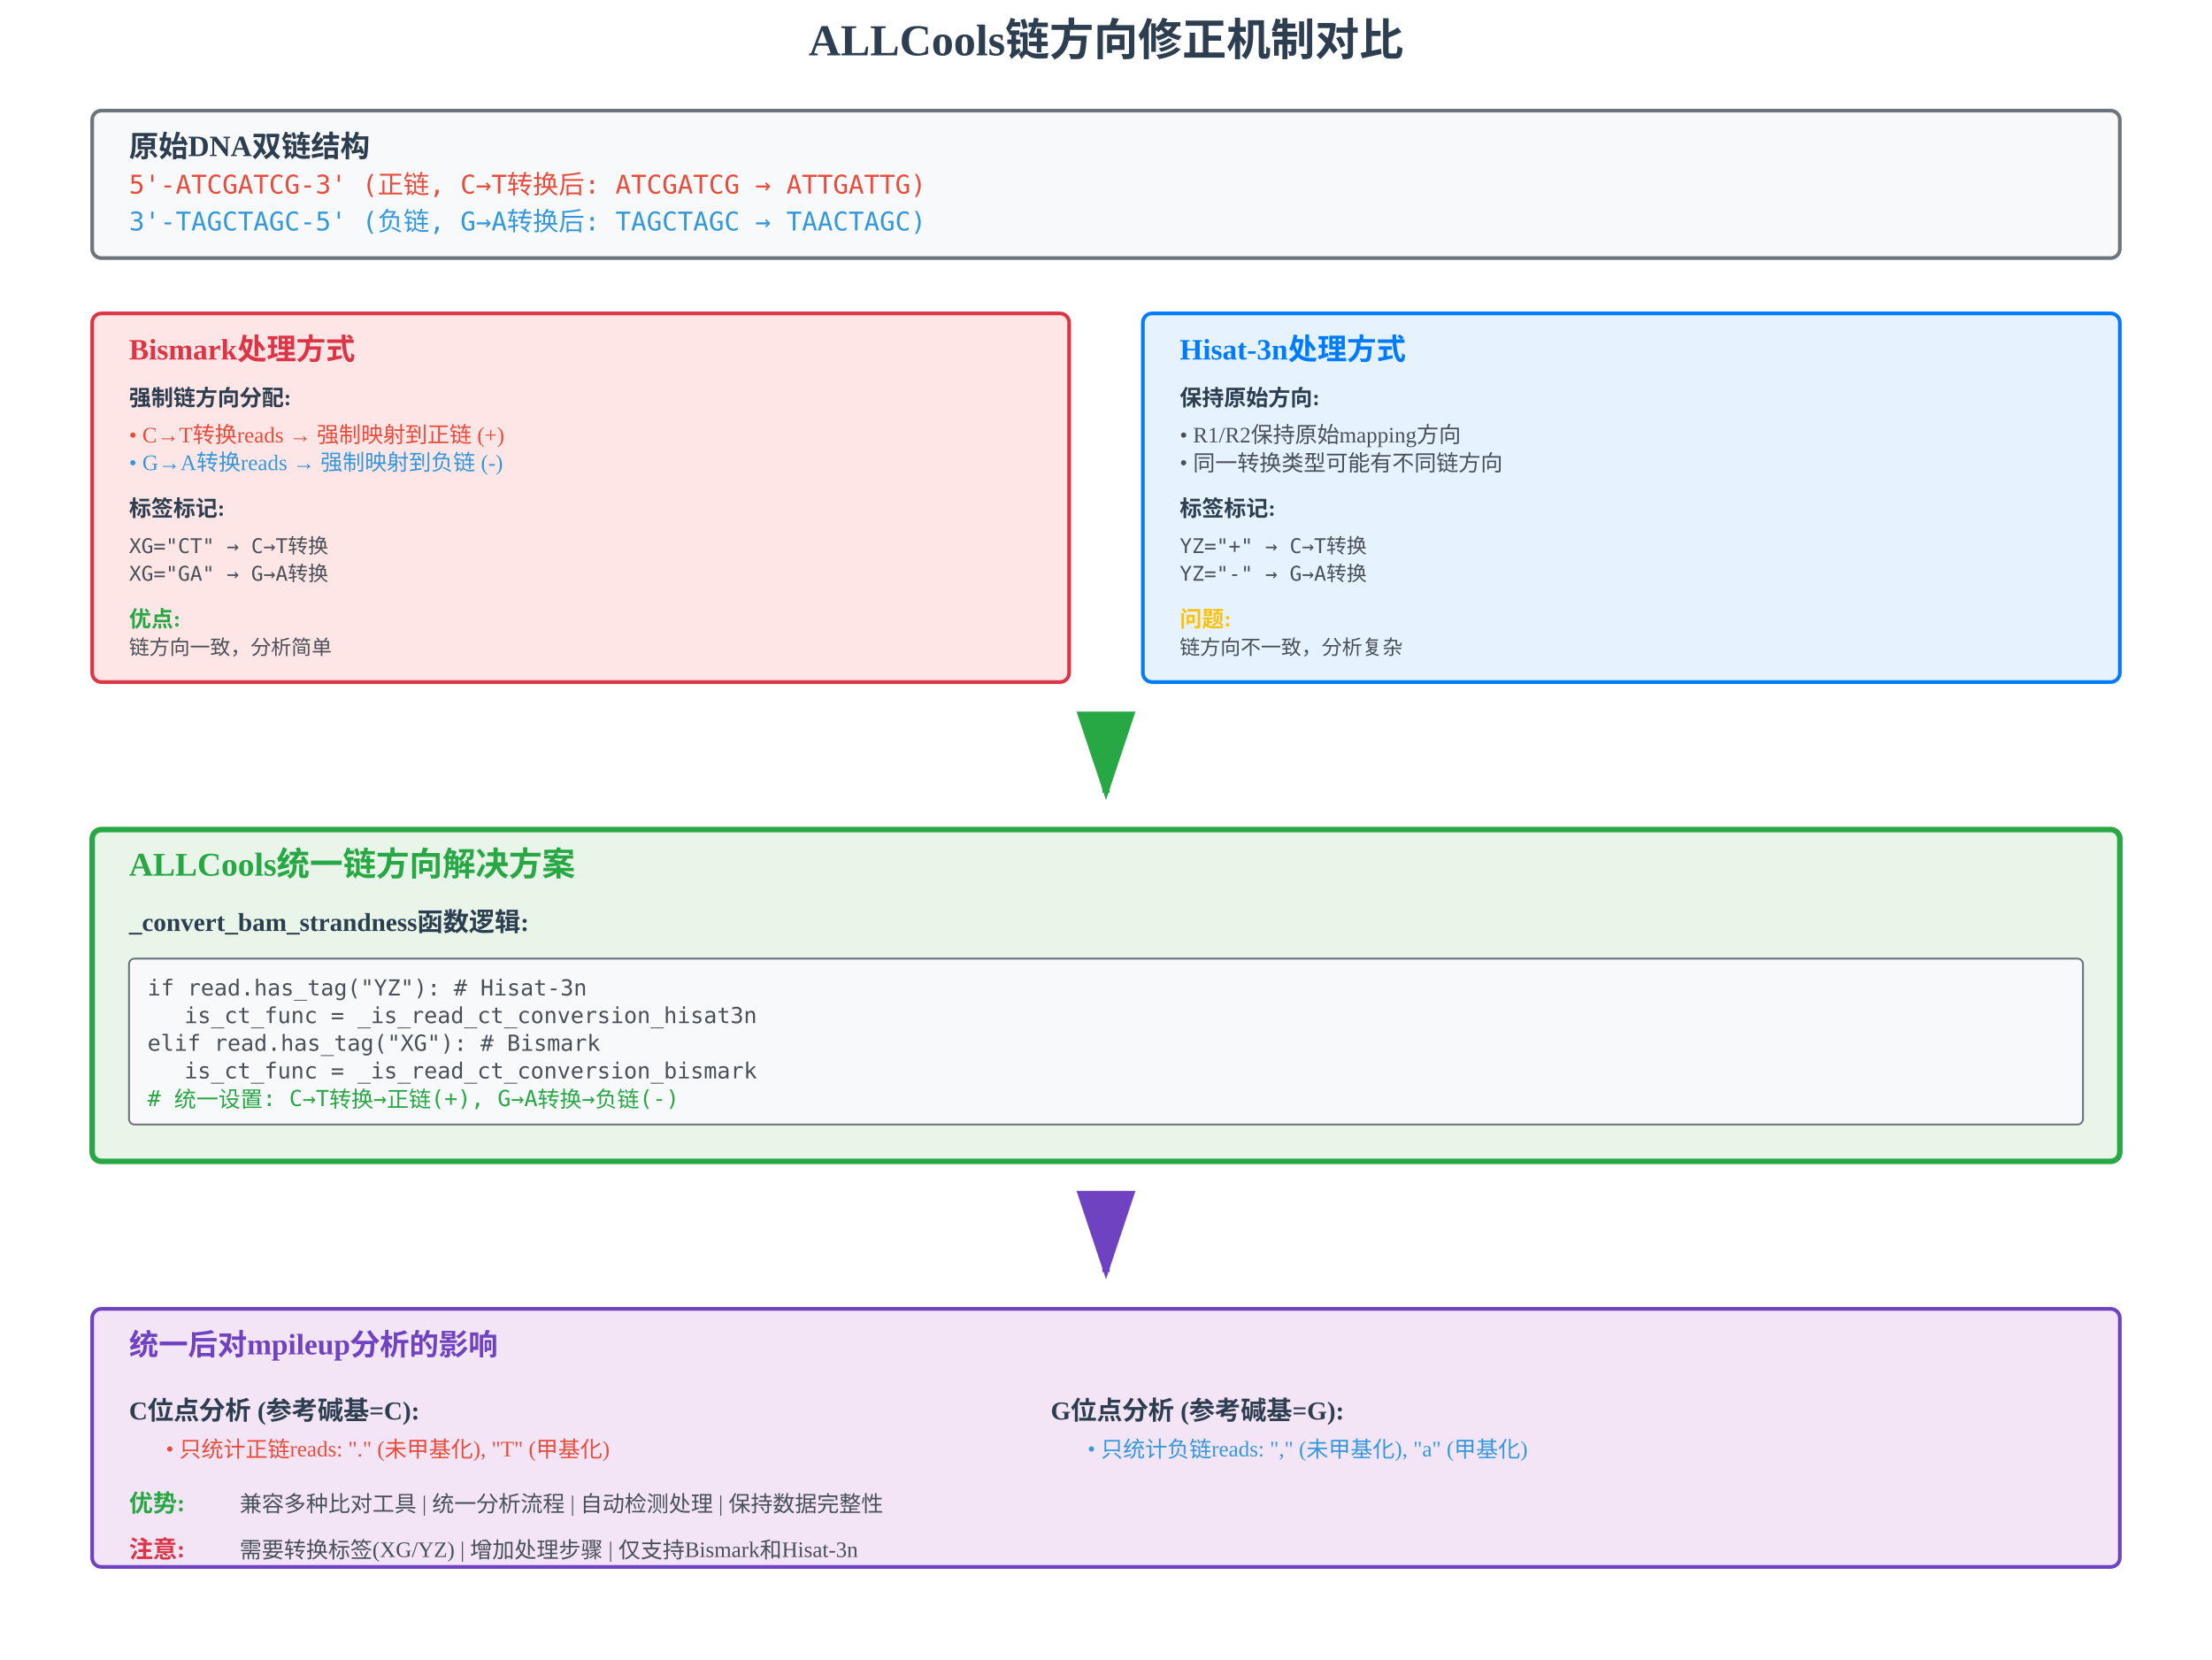
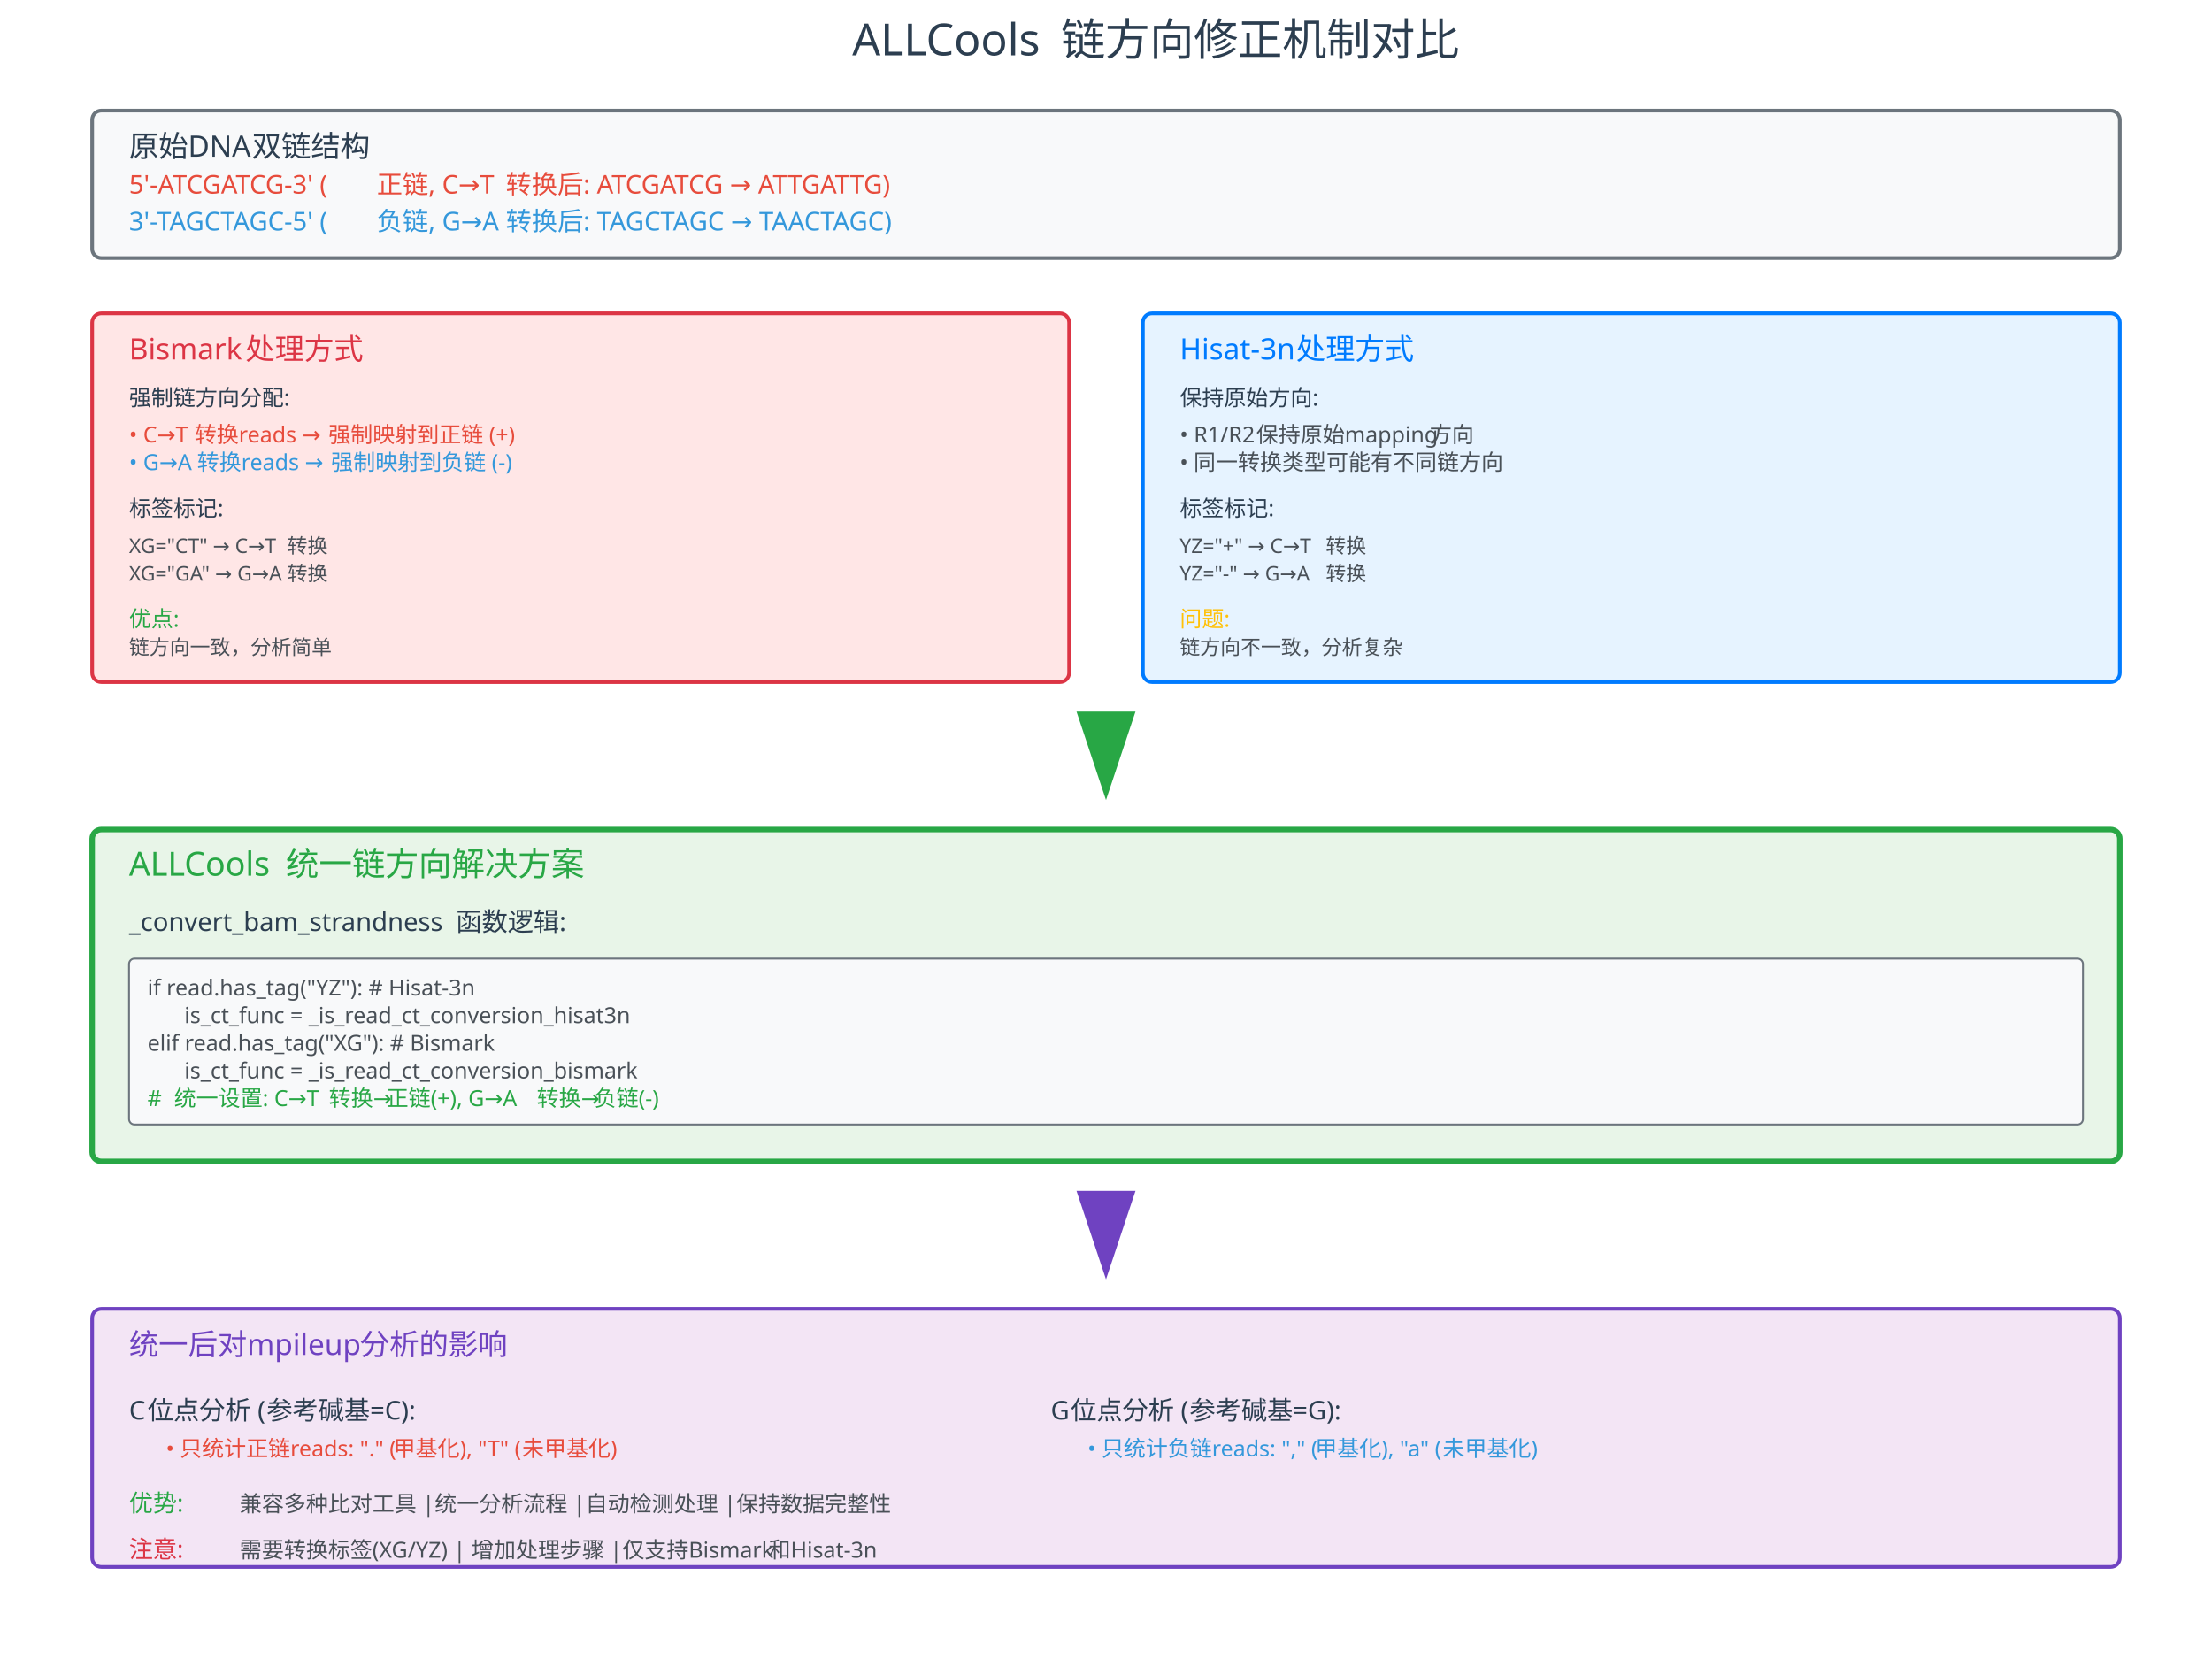
- <svg xmlns="http://www.w3.org/2000/svg" width="1200" height="900">
-   <text x="600" y="30" text-anchor="middle" font-size="24" font-weight="bold" fill="#2c3e50">
-     ALLCools链方向修正机制对比
+ <svg xmlns="http://www.w3.org/2000/svg" version="1.1" id="图层_1" x="0px" y="0px" viewBox="0 0 1200 900" style="enable-background:new 0 0 1200 900;" xml:space="preserve">
+   <style type="text/css">
+ 	.st0{enable-background:new    ;}
+ 	.st1{fill:#2C3E50;}
+ 	.st2{font-family:'Arial-BoldMT';}
+ 	.st3{font-size:24px;}
+ 	.st4{font-family:'AdobeSongStd-Light-GBpc-EUC-H';}
+ 	.st5{fill:#F8F9FA;stroke:#6C757D;stroke-width:2;}
+ 	.st6{font-size:16px;}
+ 	.st7{fill:#E74C3C;}
+ 	.st8{font-family:'CourierNewPSMT';}
+ 	.st9{font-size:14px;}
+ 	.st10{fill:#3498DB;}
+ 	.st11{fill:#FFE6E6;stroke:#DC3545;stroke-width:2;}
+ 	.st12{fill:#DC3545;}
+ 	.st13{font-size:12px;}
+ 	.st14{font-family:'ArialMT';}
+ 	.st15{fill:#495057;}
+ 	.st16{font-size:11px;}
+ 	.st17{fill:#28A745;}
+ 	.st18{fill:#E6F3FF;stroke:#007BFF;stroke-width:2;}
+ 	.st19{fill:#007BFF;}
+ 	.st20{fill:#FFC107;}
+ 	.st21{fill:none;}
+ 	.st22{fill:#E8F5E8;stroke:#28A745;stroke-width:3;}
+ 	.st23{font-size:18px;}
+ 	.st24{fill:#F8F9FA;stroke:#6C757D;}
+ 	.st25{fill:#6F42C1;}
+ 	.st26{fill:#F3E5F5;stroke:#6F42C1;stroke-width:2;}
+ 	.st27{font-size:13px;}
+ </style>
+   <text transform="matrix(1 0 0 1 462.3398 30)" class="st0">
+     <tspan x="0" y="0" class="st1 st2 st3">ALLCools</tspan>
+     <tspan x="113.3" y="0" class="st1 st4 st3">链方向修正机制对比</tspan>
  </text>
  <g transform="translate(50, 60)">
-     <rect x="0" y="0" width="1100" height="80" fill="#f8f9fa" stroke="#6c757d" stroke-width="2" rx="5" />
-     <text x="20" y="25" font-size="16" font-weight="bold" fill="#2c3e50">原始DNA双链结构</text>
-     <text x="20" y="45" font-size="14" font-family="monospace" fill="#e74c3c">
-       5'-ATCGATCG-3'  (正链, C→T转换后: ATCGATCG → ATTGATTG)
-     </text>
-     <text x="20" y="65" font-size="14" font-family="monospace" fill="#3498db">
-       3'-TAGCTAGC-5'  (负链, G→A转换后: TAGCTAGC → TAACTAGC)
+     <path class="st5" d="M5,0h1090c2.8,0,5,2.2,5,5v70c0,2.8-2.2,5-5,5H5c-2.8,0-5-2.2-5-5V5C0,2.2,2.2,0,5,0z" />
+     <text transform="matrix(1 0 0 1 20 25)" class="st0">
+       <tspan x="0" y="0" class="st1 st4 st6">原始</tspan>
+       <tspan x="32" y="0" class="st1 st2 st6">DNA</tspan>
+       <tspan x="66.7" y="0" class="st1 st4 st6">双链结构</tspan>
+     </text>
+     <text transform="matrix(1 0 0 1 20 45)" class="st0">
+       <tspan x="0" y="0" class="st7 st8 st9">5'-ATCGATCG-3' (</tspan>
+       <tspan x="134.4" y="0" class="st7 st4 st9">正链</tspan>
+       <tspan x="162.4" y="0" class="st7 st8 st9">, C→T</tspan>
+       <tspan x="204.4" y="0" class="st7 st4 st9">转换后</tspan>
+       <tspan x="246.4" y="0" class="st7 st8 st9">: ATCGATCG → ATTGATTG)</tspan>
+     </text>
+     <text transform="matrix(1 0 0 1 20 65)" class="st0">
+       <tspan x="0" y="0" class="st10 st8 st9">3'-TAGCTAGC-5' (</tspan>
+       <tspan x="134.4" y="0" class="st10 st4 st9">负链</tspan>
+       <tspan x="162.4" y="0" class="st10 st8 st9">, G→A</tspan>
+       <tspan x="204.4" y="0" class="st10 st4 st9">转换后</tspan>
+       <tspan x="246.4" y="0" class="st10 st8 st9">: TAGCTAGC → TAACTAGC)</tspan>
    </text>
  </g>
  <g transform="translate(50, 170)">
-     <rect x="0" y="0" width="530" height="200" fill="#ffe6e6" stroke="#dc3545" stroke-width="2" rx="5" />
-     <text x="20" y="25" font-size="16" font-weight="bold" fill="#dc3545">Bismark处理方式</text>
-     <text x="20" y="50" font-size="12" font-weight="bold" fill="#2c3e50">强制链方向分配:</text>
-     <text x="20" y="70" font-size="12" fill="#e74c3c">• C→T转换reads → 强制映射到正链 (+)</text>
-     <text x="20" y="85" font-size="12" fill="#3498db">• G→A转换reads → 强制映射到负链 (-)</text>
-     <text x="20" y="110" font-size="12" font-weight="bold" fill="#2c3e50">标签标记:</text>
-     <text x="20" y="130" font-size="11" font-family="monospace" fill="#495057">XG="CT" → C→T转换</text>
-     <text x="20" y="145" font-size="11" font-family="monospace" fill="#495057">XG="GA" → G→A转换</text>
-     <text x="20" y="170" font-size="12" font-weight="bold" fill="#28a745">优点:</text>
-     <text x="20" y="185" font-size="11" fill="#495057">链方向一致，分析简单</text>
+     <path class="st11" d="M5,0h520c2.8,0,5,2.2,5,5v190c0,2.8-2.2,5-5,5H5c-2.8,0-5-2.2-5-5V5C0,2.2,2.2,0,5,0z" />
+     <text transform="matrix(1 0 0 1 20 25)" class="st0">
+       <tspan x="0" y="0" class="st12 st2 st6">Bismark</tspan>
+       <tspan x="63.1" y="0" class="st12 st4 st6">处理方式</tspan>
+     </text>
+     <text transform="matrix(1 0 0 1 20 50)" class="st0">
+       <tspan x="0" y="0" class="st1 st4 st13">强制链方向分配</tspan>
+       <tspan x="84" y="0" class="st1 st2 st13">:</tspan>
+     </text>
+     <text transform="matrix(1 0 0 1 20 70)" class="st0">
+       <tspan x="0" y="0" class="st7 st14 st13">• C→T</tspan>
+       <tspan x="35.5" y="0" class="st7 st4 st13">转换</tspan>
+       <tspan x="59.5" y="0" class="st7 st14 st13">reads → </tspan>
+       <tspan x="108.2" y="0" class="st7 st4 st13">强制映射到正链</tspan>
+       <tspan x="192.2" y="0" class="st7 st14 st13"> (+)</tspan>
+     </text>
+     <text transform="matrix(1 0 0 1 20 85)" class="st0">
+       <tspan x="0" y="0" class="st10 st14 st13">• G→A</tspan>
+       <tspan x="36.9" y="0" class="st10 st4 st13">转换</tspan>
+       <tspan x="60.9" y="0" class="st10 st14 st13">reads → </tspan>
+       <tspan x="109.6" y="0" class="st10 st4 st13">强制映射到负链</tspan>
+       <tspan x="193.6" y="0" class="st10 st14 st13"> (-)</tspan>
+     </text>
+     <text transform="matrix(1 0 0 1 20 110)" class="st0">
+       <tspan x="0" y="0" class="st1 st4 st13">标签标记</tspan>
+       <tspan x="48" y="0" class="st1 st2 st13">:</tspan>
+     </text>
+     <text transform="matrix(1 0 0 1 20 130)" class="st0">
+       <tspan x="0" y="0" class="st15 st8 st16">XG="CT" → C→T</tspan>
+       <tspan x="85.8" y="0" class="st15 st4 st16">转换</tspan>
+     </text>
+     <text transform="matrix(1 0 0 1 20 145)" class="st0">
+       <tspan x="0" y="0" class="st15 st8 st16">XG="GA" → G→A</tspan>
+       <tspan x="85.8" y="0" class="st15 st4 st16">转换</tspan>
+     </text>
+     <text transform="matrix(1 0 0 1 20 170)" class="st0">
+       <tspan x="0" y="0" class="st17 st4 st13">优点</tspan>
+       <tspan x="24" y="0" class="st17 st2 st13">:</tspan>
+     </text>
+     <text transform="matrix(1 0 0 1 20 185)" class="st15 st4 st16">链方向一致，分析简单</text>
  </g>
  <g transform="translate(620, 170)">
-     <rect x="0" y="0" width="530" height="200" fill="#e6f3ff" stroke="#007bff" stroke-width="2" rx="5" />
-     <text x="20" y="25" font-size="16" font-weight="bold" fill="#007bff">Hisat-3n处理方式</text>
-     <text x="20" y="50" font-size="12" font-weight="bold" fill="#2c3e50">保持原始方向:</text>
-     <text x="20" y="70" font-size="12" fill="#495057">• R1/R2保持原始mapping方向</text>
-     <text x="20" y="85" font-size="12" fill="#495057">• 同一转换类型可能有不同链方向</text>
-     <text x="20" y="110" font-size="12" font-weight="bold" fill="#2c3e50">标签标记:</text>
-     <text x="20" y="130" font-size="11" font-family="monospace" fill="#495057">YZ="+" → C→T转换</text>
-     <text x="20" y="145" font-size="11" font-family="monospace" fill="#495057">YZ="-" → G→A转换</text>
-     <text x="20" y="170" font-size="12" font-weight="bold" fill="#ffc107">问题:</text>
-     <text x="20" y="185" font-size="11" fill="#495057">链方向不一致，分析复杂</text>
-   </g>
-   <path d="M 600 390 L 600 430" stroke="#28a745" stroke-width="4" marker-end="url(#arrowhead)" fill="none" />
+     <path class="st18" d="M5,0h520c2.8,0,5,2.2,5,5v190c0,2.8-2.2,5-5,5H5c-2.8,0-5-2.2-5-5V5C0,2.2,2.2,0,5,0z" />
+     <text transform="matrix(1 0 0 1 20 25)" class="st0">
+       <tspan x="0" y="0" class="st19 st2 st6">Hisat-3n</tspan>
+       <tspan x="63.1" y="0" class="st19 st4 st6">处理方式</tspan>
+     </text>
+     <text transform="matrix(1 0 0 1 20 50)" class="st0">
+       <tspan x="0" y="0" class="st1 st4 st13">保持原始方向</tspan>
+       <tspan x="72" y="0" class="st1 st2 st13">:</tspan>
+     </text>
+     <text transform="matrix(1 0 0 1 20 70)" class="st0">
+       <tspan x="0" y="0" class="st15 st14 st13">• R1/R2</tspan>
+       <tspan x="41.5" y="0" class="st15 st4 st13">保持原始</tspan>
+       <tspan x="89.5" y="0" class="st15 st14 st13">mapping</tspan>
+       <tspan x="135.6" y="0" class="st15 st4 st13">方向</tspan>
+     </text>
+     <text transform="matrix(1 0 0 1 20 85)" class="st0">
+       <tspan x="0" y="0" class="st15 st14 st13">• </tspan>
+       <tspan x="7.5" y="0" class="st15 st4 st13">同一转换类型可能有不同链方向</tspan>
+     </text>
+     <text transform="matrix(1 0 0 1 20 110)" class="st0">
+       <tspan x="0" y="0" class="st1 st4 st13">标签标记</tspan>
+       <tspan x="48" y="0" class="st1 st2 st13">:</tspan>
+     </text>
+     <text transform="matrix(1 0 0 1 20 130)" class="st0">
+       <tspan x="0" y="0" class="st15 st8 st16">YZ="+" → C→T</tspan>
+       <tspan x="79.2" y="0" class="st15 st4 st16">转换</tspan>
+     </text>
+     <text transform="matrix(1 0 0 1 20 145)" class="st0">
+       <tspan x="0" y="0" class="st15 st8 st16">YZ="-" → G→A</tspan>
+       <tspan x="79.2" y="0" class="st15 st4 st16">转换</tspan>
+     </text>
+     <text transform="matrix(1 0 0 1 20 170)" class="st0">
+       <tspan x="0" y="0" class="st20 st4 st13">问题</tspan>
+       <tspan x="24" y="0" class="st20 st2 st13">:</tspan>
+     </text>
+     <text transform="matrix(1 0 0 1 20 185)" class="st15 st4 st16">链方向不一致，分析复杂</text>
+   </g>
+   <path class="st21" d="" />
+   <polygon class="st17" points="616,386 600,434 584,386 " />
+   <path marker-end="url(#arrowhead)" class="st17" d="M600,430" />
  <g transform="translate(50, 450)">
-     <rect x="0" y="0" width="1100" height="180" fill="#e8f5e8" stroke="#28a745" stroke-width="3" rx="5" />
-     <text x="20" y="25" font-size="18" font-weight="bold" fill="#28a745">ALLCools统一链方向解决方案</text>
-     <text x="20" y="55" font-size="14" font-weight="bold" fill="#2c3e50">_convert_bam_strandness函数逻辑:</text>
+     <path class="st22" d="M5,0h1090c2.8,0,5,2.2,5,5v170c0,2.8-2.2,5-5,5H5c-2.8,0-5-2.2-5-5V5C0,2.2,2.2,0,5,0z" />
+     <text transform="matrix(1 0 0 1 20 25)" class="st0">
+       <tspan x="0" y="0" class="st17 st2 st23">ALLCools</tspan>
+       <tspan x="85" y="0" class="st17 st4 st23">统一链方向解决方案</tspan>
+     </text>
+     <text transform="matrix(1 0 0 1 20 55)" class="st0">
+       <tspan x="0" y="0" class="st1 st2 st9">_convert_bam_strandness</tspan>
+       <tspan x="177.4" y="0" class="st1 st4 st9">函数逻辑</tspan>
+       <tspan x="233.4" y="0" class="st1 st2 st9">:</tspan>
+     </text>
    <g transform="translate(20, 70)">
-       <rect x="0" y="0" width="1060" height="90" fill="#f8f9fa" stroke="#6c757d" stroke-width="1" rx="3" />
-       <text x="10" y="20" font-size="12" font-family="monospace" fill="#495057">
-         if read.has_tag("YZ"):  # Hisat-3n
-       </text>
-       <text x="30" y="35" font-size="12" font-family="monospace" fill="#495057">
-         is_ct_func = _is_read_ct_conversion_hisat3n
-       </text>
-       <text x="10" y="50" font-size="12" font-family="monospace" fill="#495057">
-         elif read.has_tag("XG"):  # Bismark
-       </text>
-       <text x="30" y="65" font-size="12" font-family="monospace" fill="#495057">
-         is_ct_func = _is_read_ct_conversion_bismark
-       </text>
-       <text x="10" y="80" font-size="12" font-family="monospace" fill="#28a745">
-         # 统一设置: C→T转换→正链(+), G→A转换→负链(-)
+       <path class="st24" d="M3,0h1054c1.7,0,3,1.3,3,3v84c0,1.7-1.3,3-3,3H3c-1.7,0-3-1.3-3-3V3C0,1.3,1.3,0,3,0z" />
+       <text transform="matrix(1 0 0 1 10 20)" class="st15 st8 st13">if read.has_tag("YZ"): # Hisat-3n</text>
+       <text transform="matrix(1 0 0 1 30 35)" class="st15 st8 st13">is_ct_func = _is_read_ct_conversion_hisat3n</text>
+       <text transform="matrix(1 0 0 1 10 50)" class="st15 st8 st13">elif read.has_tag("XG"): # Bismark</text>
+       <text transform="matrix(1 0 0 1 30 65)" class="st15 st8 st13">is_ct_func = _is_read_ct_conversion_bismark</text>
+       <text transform="matrix(1 0 0 1 10 80)" class="st0">
+         <tspan x="0" y="0" class="st17 st8 st13"># </tspan>
+         <tspan x="14.4" y="0" class="st17 st4 st13">统一设置</tspan>
+         <tspan x="62.4" y="0" class="st17 st8 st13">: C→T</tspan>
+         <tspan x="98.4" y="0" class="st17 st4 st13">转换</tspan>
+         <tspan x="122.4" y="0" class="st17 st8 st13">→</tspan>
+         <tspan x="129.6" y="0" class="st17 st4 st13">正链</tspan>
+         <tspan x="153.6" y="0" class="st17 st8 st13">(+), G→A</tspan>
+         <tspan x="211.2" y="0" class="st17 st4 st13">转换</tspan>
+         <tspan x="235.2" y="0" class="st17 st8 st13">→</tspan>
+         <tspan x="242.4" y="0" class="st17 st4 st13">负链</tspan>
+         <tspan x="266.4" y="0" class="st17 st8 st13">(-)</tspan>
      </text>
    </g>
  </g>
-   <path d="M 600 650 L 600 690" stroke="#6f42c1" stroke-width="4" marker-end="url(#arrowhead2)" fill="none" />
+   <path class="st21" d="" />
+   <polygon class="st25" points="616,646 600,694 584,646 " />
+   <path marker-end="url(#arrowhead2)" class="st25" d="M600,690" />
  <g transform="translate(50, 710)">
-     <rect x="0" y="0" width="1100" height="140" fill="#f3e5f5" stroke="#6f42c1" stroke-width="2" rx="5" />
-     <text x="20" y="25" font-size="16" font-weight="bold" fill="#6f42c1">统一后对mpileup分析的影响</text>
+     <path class="st26" d="M5,0h1090c2.8,0,5,2.2,5,5v130c0,2.8-2.2,5-5,5H5c-2.8,0-5-2.2-5-5V5C0,2.2,2.2,0,5,0z" />
+     <text transform="matrix(1 0 0 1 20 25)" class="st0">
+       <tspan x="0" y="0" class="st25 st4 st6">统一后对</tspan>
+       <tspan x="64" y="0" class="st25 st2 st6">mpileup</tspan>
+       <tspan x="125.3" y="0" class="st25 st4 st6">分析的影响</tspan>
+     </text>
    <g transform="translate(20, 40)">
-       <text x="0" y="20" font-size="14" font-weight="bold" fill="#2c3e50">C位点分析 (参考碱基=C):</text>
-       <text x="20" y="40" font-size="12" fill="#e74c3c">• 只统计正链reads: "." (未甲基化), "T" (甲基化)</text>
-       <text x="500" y="20" font-size="14" font-weight="bold" fill="#2c3e50">G位点分析 (参考碱基=G):</text>
-       <text x="520" y="40" font-size="12" fill="#3498db">• 只统计负链reads: "," (未甲基化), "a" (甲基化)</text>
-       <text x="0" y="70" font-size="13" font-weight="bold" fill="#28a745">优势:</text>
-       <text x="60" y="70" font-size="12" fill="#495057">兼容多种比对工具 | 统一分析流程 | 自动检测处理 | 保持数据完整性</text>
-       <text x="0" y="95" font-size="13" font-weight="bold" fill="#dc3545">注意:</text>
-       <text x="60" y="95" font-size="12" fill="#495057">需要转换标签(XG/YZ) | 增加处理步骤 | 仅支持Bismark和Hisat-3n</text>
+       <text transform="matrix(1 0 0 1 0 20)" class="st0">
+         <tspan x="0" y="0" class="st1 st2 st9">C</tspan>
+         <tspan x="10.1" y="0" class="st1 st4 st9">位点分析</tspan>
+         <tspan x="66.1" y="0" class="st1 st2 st9"> (</tspan>
+         <tspan x="74.7" y="0" class="st1 st4 st9">参考碱基</tspan>
+         <tspan x="130.7" y="0" class="st1 st2 st9">=C):</tspan>
+       </text>
+       <text transform="matrix(1 0 0 1 20 40)" class="st0">
+         <tspan x="0" y="0" class="st7 st14 st13">• </tspan>
+         <tspan x="7.5" y="0" class="st7 st4 st13">只统计正链</tspan>
+         <tspan x="67.5" y="0" class="st7 st14 st13">reads: "." (</tspan>
+         <tspan x="123.4" y="0" class="st7 st4 st13">甲基化</tspan>
+         <tspan x="159.4" y="0" class="st7 st14 st13">), "T" (</tspan>
+         <tspan x="193.2" y="0" class="st7 st4 st13">未甲基化</tspan>
+         <tspan x="241.2" y="0" class="st7 st14 st13">)</tspan>
+       </text>
+       <text transform="matrix(1 0 0 1 500 20)" class="st0">
+         <tspan x="0" y="0" class="st1 st2 st9">G</tspan>
+         <tspan x="10.9" y="0" class="st1 st4 st9">位点分析</tspan>
+         <tspan x="66.9" y="0" class="st1 st2 st9"> (</tspan>
+         <tspan x="75.4" y="0" class="st1 st4 st9">参考碱基</tspan>
+         <tspan x="131.4" y="0" class="st1 st2 st9">=G):</tspan>
+       </text>
+       <text transform="matrix(1 0 0 1 520 40)" class="st0">
+         <tspan x="0" y="0" class="st10 st14 st13">• </tspan>
+         <tspan x="7.5" y="0" class="st10 st4 st13">只统计负链</tspan>
+         <tspan x="67.5" y="0" class="st10 st14 st13">reads: "," (</tspan>
+         <tspan x="123.4" y="0" class="st10 st4 st13">甲基化</tspan>
+         <tspan x="159.4" y="0" class="st10 st14 st13">), "a" (</tspan>
+         <tspan x="192.6" y="0" class="st10 st4 st13">未甲基化</tspan>
+         <tspan x="240.6" y="0" class="st10 st14 st13">)</tspan>
+       </text>
+       <text transform="matrix(1 0 0 1 0 70)" class="st0">
+         <tspan x="0" y="0" class="st17 st4 st27">优势</tspan>
+         <tspan x="26" y="0" class="st17 st2 st27">:</tspan>
+       </text>
+       <text transform="matrix(1 0 0 1 60 70)" class="st0">
+         <tspan x="0" y="0" class="st15 st4 st13">兼容多种比对工具</tspan>
+         <tspan x="96" y="0" class="st15 st14 st13"> | </tspan>
+         <tspan x="105.8" y="0" class="st15 st4 st13">统一分析流程</tspan>
+         <tspan x="177.8" y="0" class="st15 st14 st13"> | </tspan>
+         <tspan x="187.6" y="0" class="st15 st4 st13">自动检测处理</tspan>
+         <tspan x="259.6" y="0" class="st15 st14 st13"> | </tspan>
+         <tspan x="269.4" y="0" class="st15 st4 st13">保持数据完整性</tspan>
+       </text>
+       <text transform="matrix(1 0 0 1 0 95)" class="st0">
+         <tspan x="0" y="0" class="st12 st4 st27">注意</tspan>
+         <tspan x="26" y="0" class="st12 st2 st27">:</tspan>
+       </text>
+       <text transform="matrix(1 0 0 1 60 95)" class="st0">
+         <tspan x="0" y="0" class="st15 st4 st13">需要转换标签</tspan>
+         <tspan x="72" y="0" class="st15 st14 st13">(XG/YZ) | </tspan>
+         <tspan x="125.8" y="0" class="st15 st4 st13">增加处理步骤</tspan>
+         <tspan x="197.8" y="0" class="st15 st14 st13"> | </tspan>
+         <tspan x="207.6" y="0" class="st15 st4 st13">仅支持</tspan>
+         <tspan x="243.6" y="0" class="st15 st14 st13">Bismark</tspan>
+         <tspan x="286.9" y="0" class="st15 st4 st13">和</tspan>
+         <tspan x="298.9" y="0" class="st15 st14 st13">Hisat-3n</tspan>
+       </text>
    </g>
  </g>
-   <defs>
-     <marker id="arrowhead" markerWidth="12" markerHeight="8" refX="11" refY="4" orient="auto">
-       <polygon points="0 0, 12 4, 0 8" fill="#28a745" />
-     </marker>
-     <marker id="arrowhead2" markerWidth="12" markerHeight="8" refX="11" refY="4" orient="auto">
-       <polygon points="0 0, 12 4, 0 8" fill="#6f42c1" />
-     </marker>
-   </defs>
</svg>
